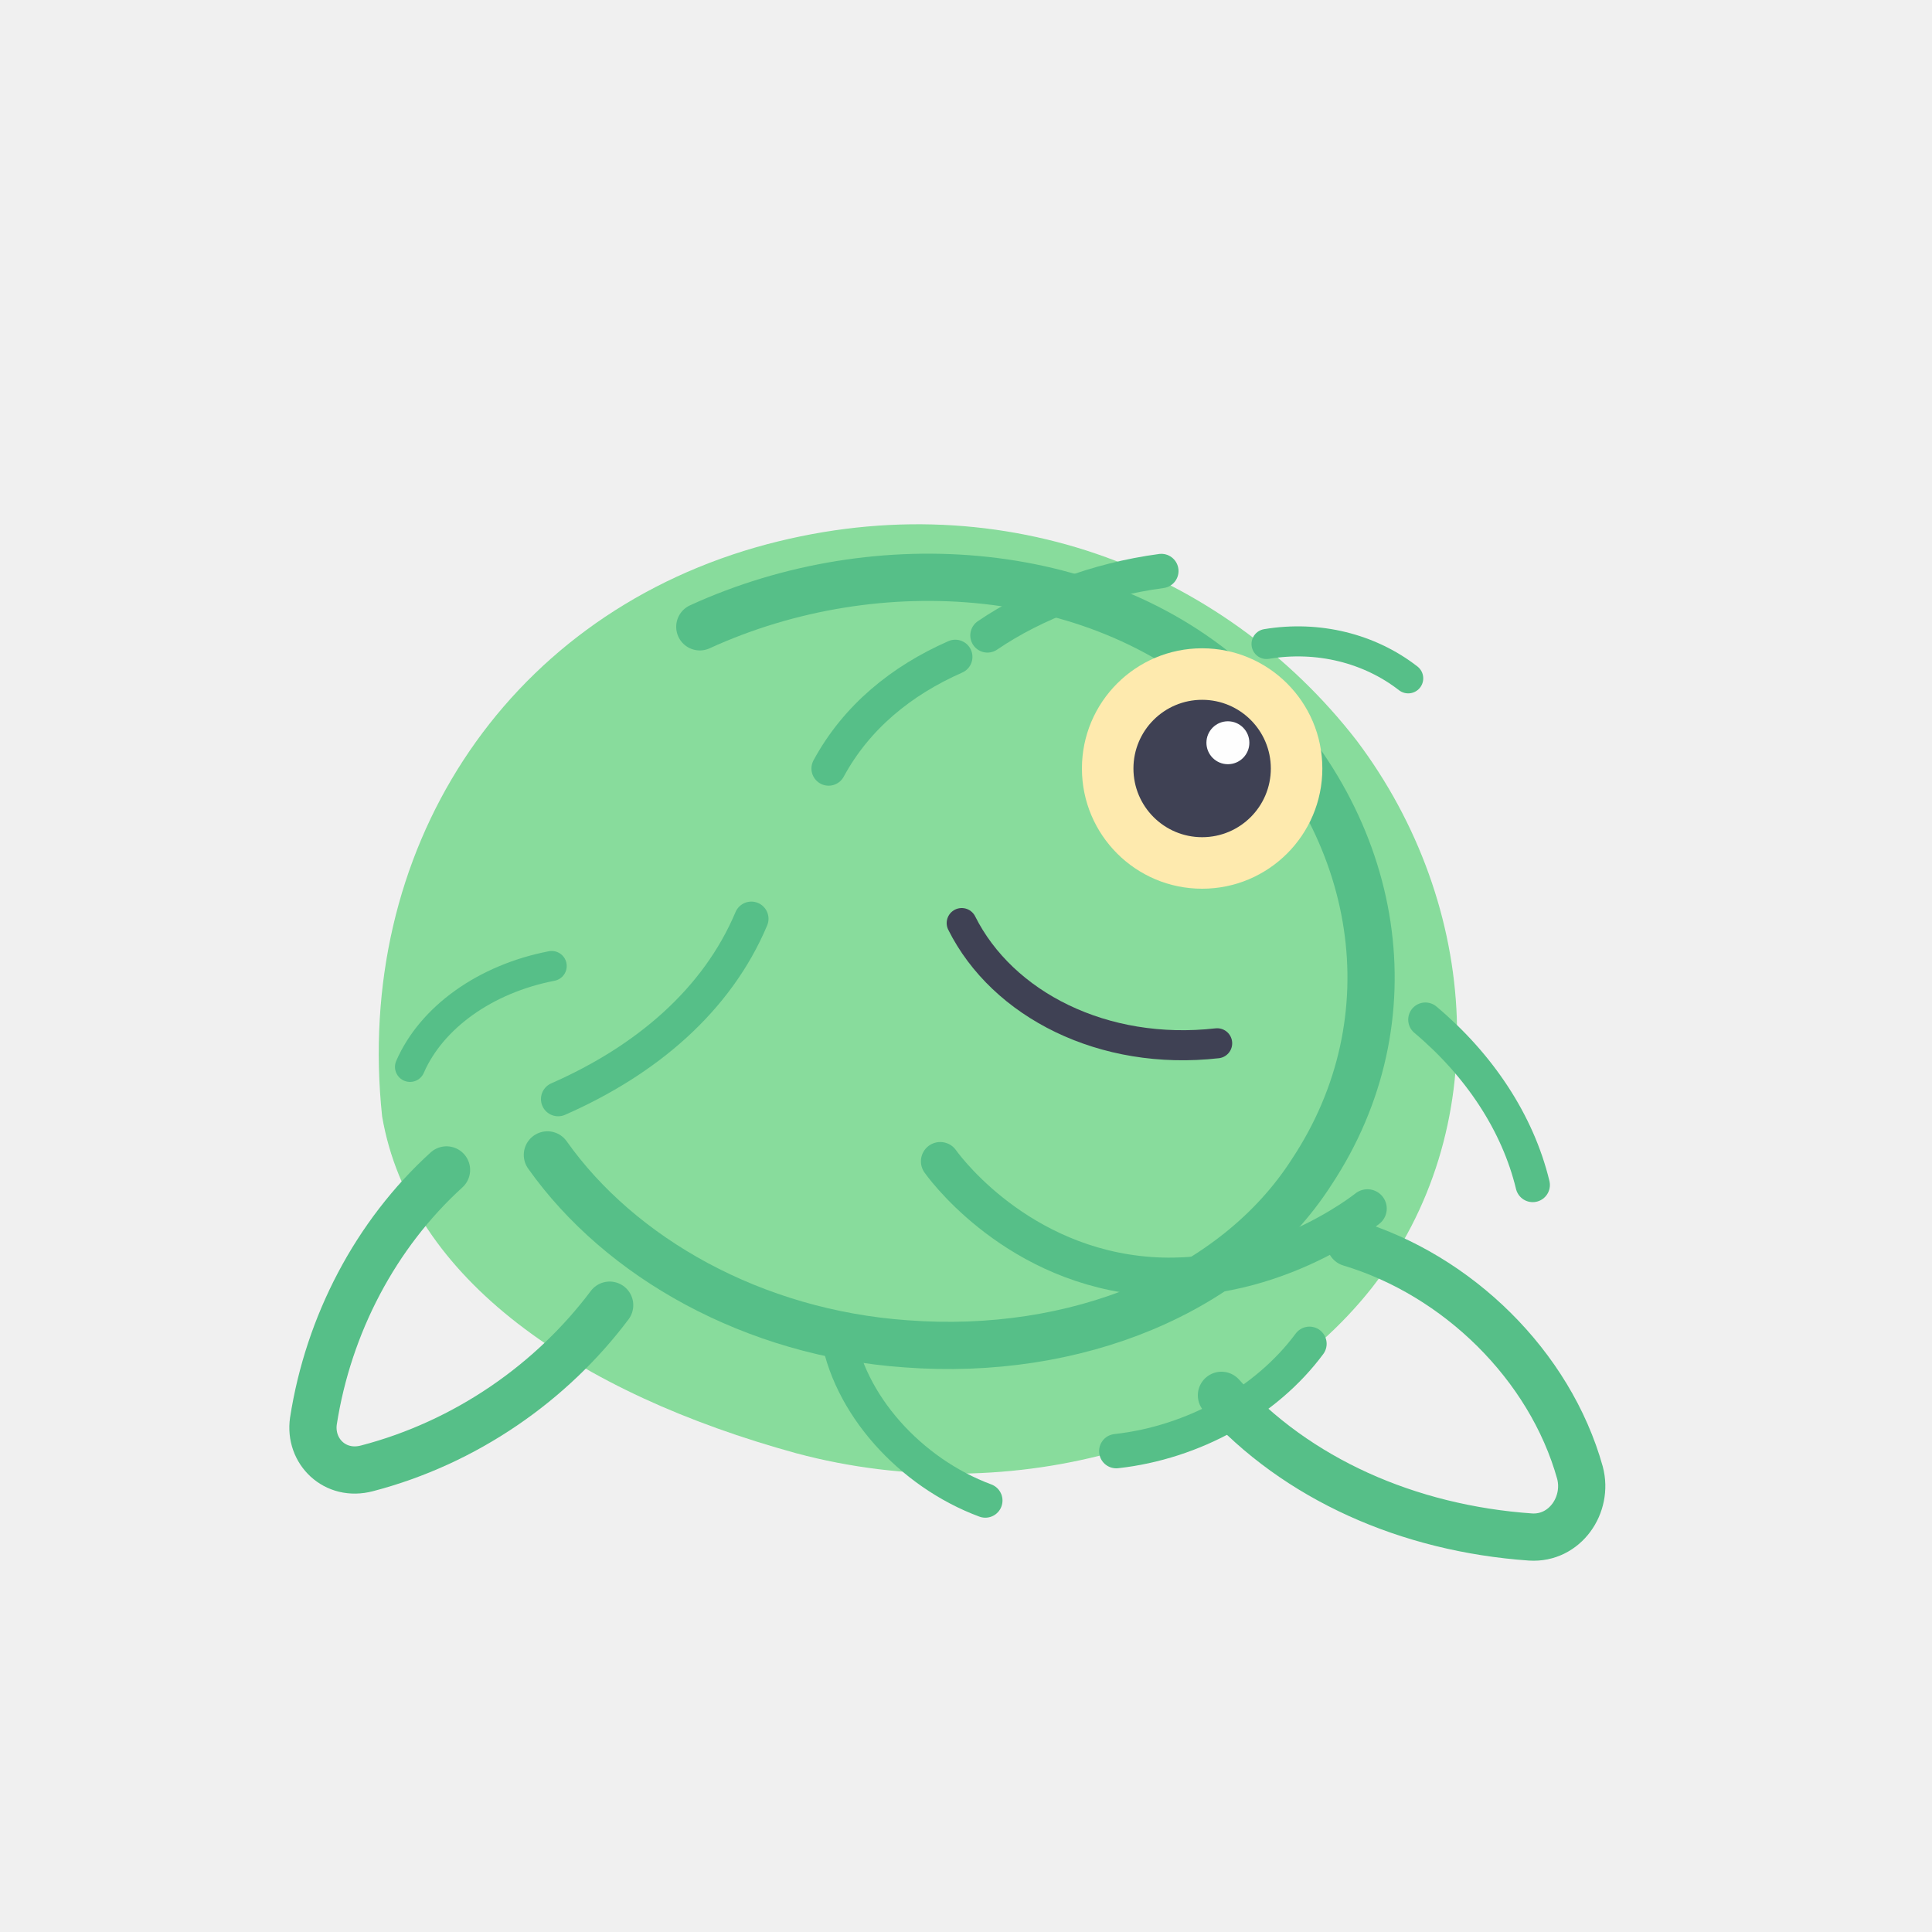
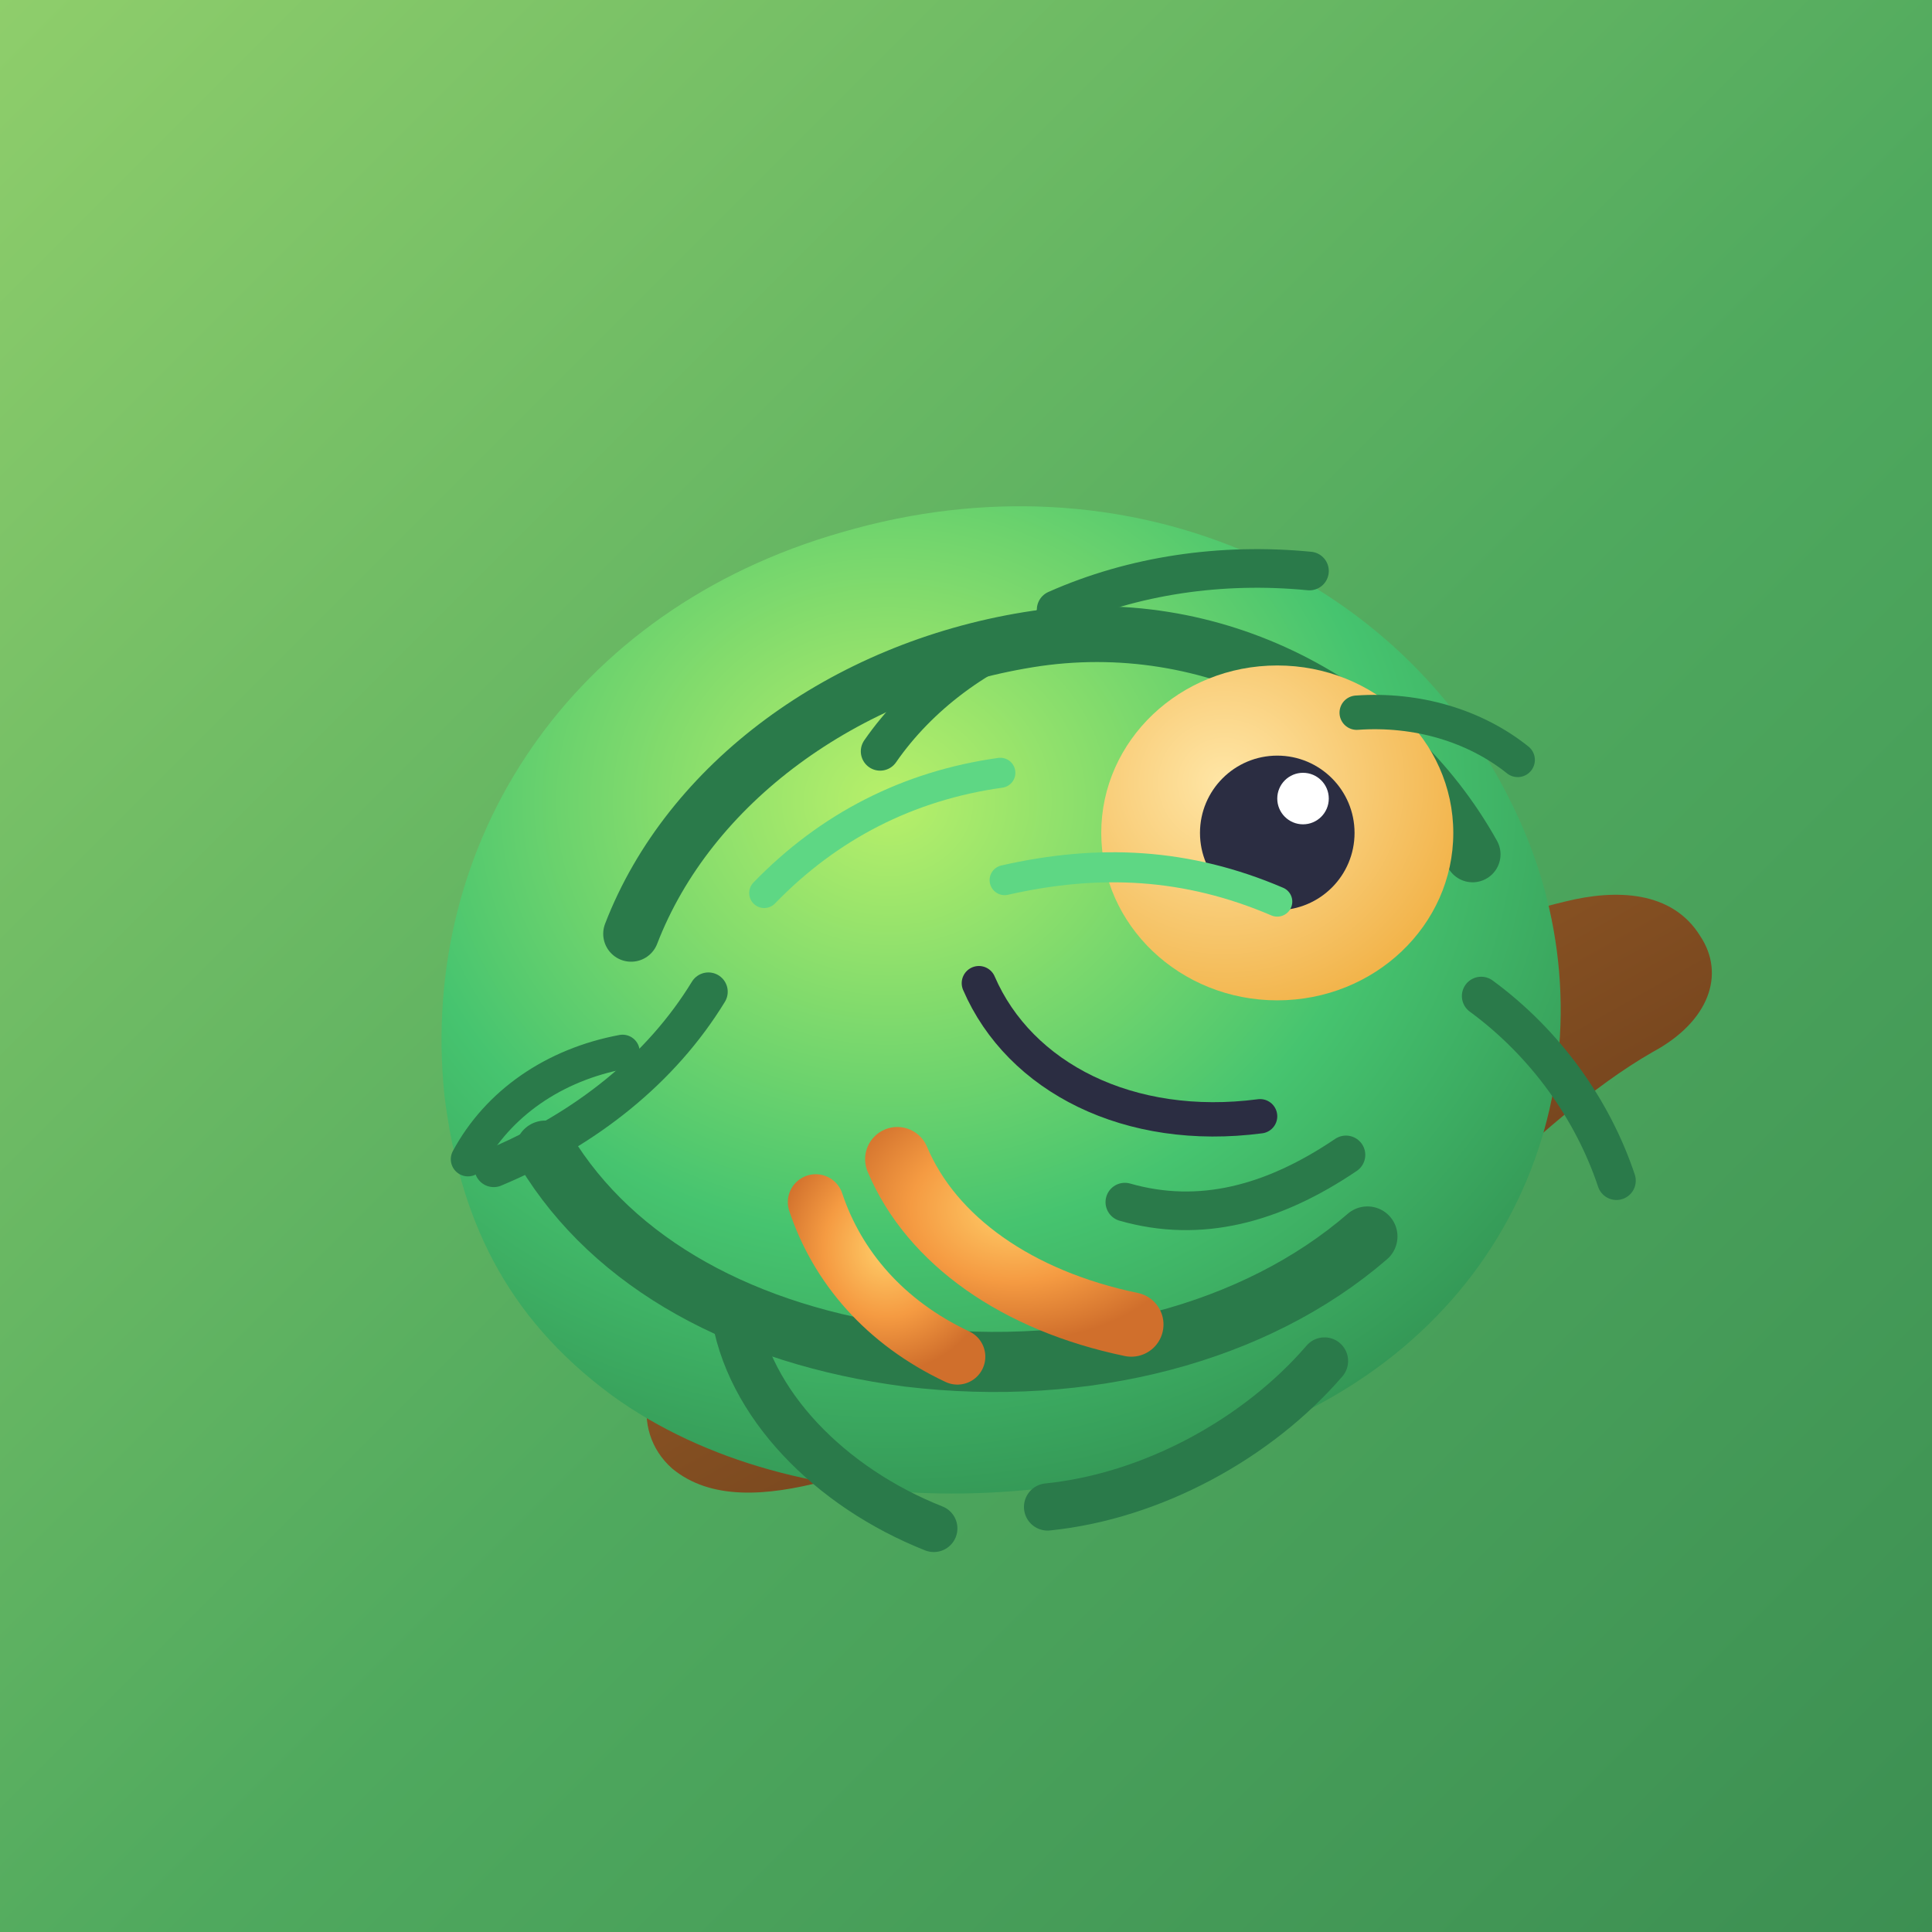
<svg xmlns="http://www.w3.org/2000/svg" width="900" height="900" viewBox="0 0 900 900" fill="none">
-   <g opacity="0.9">
-     <path d="M178 520C165 397 234 289 352 255C464 223 570 265 632 345C690 422 696 527 639 600C582 672 472 704 371 677C269 649 191 596 178 520Z" fill="#7CD992" />
-     <path d="M326 292C409 254 514 262 578 323C644 385 658 475 611 546C575 602 501 632 422 626C351 621 289 586 255 538" stroke="#45B97C" stroke-width="22" stroke-linecap="round" />
-     <path d="M629 579C679 594 722 636 736 686C740 701 729 717 713 716C656 712 604 689 569 650" stroke="#45B97C" stroke-width="22" stroke-linecap="round" />
-     <path d="M208 545C175 575 153 617 146 662C144 676 156 688 171 684C217 672 257 644 284 608" stroke="#45B97C" stroke-width="22" stroke-linecap="round" />
-     <circle cx="560" cy="358" r="56" fill="#FFE9A6" />
-     <circle cx="560" cy="358" r="32" fill="#2B2D42" />
-     <circle cx="572" cy="346" r="10" fill="#FFFFFF" />
-     <path d="M448 430C467 468 514 492 567 486" stroke="#2B2D42" stroke-width="14" stroke-linecap="round" />
-     <path d="M386 358C399 334 420 317 445 306" stroke="#45B97C" stroke-width="16" stroke-linecap="round" />
-     <path d="M460 296C482 281 511 270 541 266" stroke="#45B97C" stroke-width="16" stroke-linecap="round" />
-     <path d="M350 428C334 466 301 494 260 512" stroke="#45B97C" stroke-width="16" stroke-linecap="round" />
-     <path d="M664 475C689 496 707 523 714 552" stroke="#45B97C" stroke-width="16" stroke-linecap="round" />
-     <path d="M438 541C438 541 470 587 530 594C590 601 637 563 637 563" stroke="#45B97C" stroke-width="18" stroke-linecap="round" />
-     <path d="M257 450C226 456 201 474 191 497" stroke="#45B97C" stroke-width="14" stroke-linecap="round" />
-     <path d="M590 300C614 296 638 302 656 316" stroke="#45B97C" stroke-width="14" stroke-linecap="round" />
-     <path d="M390 620C395 654 424 686 459 699" stroke="#45B97C" stroke-width="16" stroke-linecap="round" />
-     <path d="M520 676C556 672 590 653 610 626" stroke="#45B97C" stroke-width="16" stroke-linecap="round" />
-   </g>
+   <defs>
+     <linearGradient id="bg" x1="0" y1="0" x2="1" y2="1">
+       <stop offset="0%" stop-color="#8fce6b" />
+       <stop offset="55%" stop-color="#4fa95e" />
+       <stop offset="100%" stop-color="#3c8f52" />
+     </linearGradient>
+     <radialGradient id="skin" cx="0.4" cy="0.3" r="0.8">
+       <stop offset="0%" stop-color="#b8f06a" />
+       <stop offset="55%" stop-color="#46c46f" />
+       <stop offset="100%" stop-color="#2f8b4f" />
+     </radialGradient>
+     <radialGradient id="eye" cx="0.35" cy="0.35" r="0.7">
+       <stop offset="0%" stop-color="#ffe6a6" />
+       <stop offset="100%" stop-color="#f2b44b" />
+     </radialGradient>
+     <linearGradient id="branch" x1="0" y1="0" x2="1" y2="1">
+       <stop offset="0%" stop-color="#a5672b" />
+       <stop offset="60%" stop-color="#7a481f" />
+       <stop offset="100%" stop-color="#5a3518" />
+     </linearGradient>
+     <radialGradient id="throat" cx="0.5" cy="0.3" r="0.8">
+       <stop offset="0%" stop-color="#ffcf6a" />
+       <stop offset="55%" stop-color="#f59b42" />
+       <stop offset="100%" stop-color="#d06f2c" />
+     </radialGradient>
+   </defs>
+   <rect width="900" height="900" fill="url(#bg)" />
+   <path d="M530 640C590 628 640 602 686 558C713 532 742 506 770 490C796 476 804 454 792 436C779 415 753 414 729 420C682 431 637 458 586 502C551 531 504 552 456 561C406 572 358 586 326 612C299 635 293 666 313 684C331 699 357 697 384 690C429 676 474 656 530 640Z" fill="url(#branch)" />
+   <path d="M207 510C195 392 266 284 392 248C525 209 653 267 705 376C753 474 723 598 611 656C512 707 372 713 285 650C235 613 214 567 207 510Z" fill="url(#skin)" />
+   <path d="M294 435C321 365 393 312 479 298C565 284 647 328 686 398" stroke="#2a7a4a" stroke-width="26" stroke-linecap="round" />
+   <path d="M254 536C286 589 347 622 423 632C506 642 585 621 637 576" stroke="#2a7a4a" stroke-width="28" stroke-linecap="round" />
+   <path d="M342 610C348 654 387 693 435 712" stroke="#2a7a4a" stroke-width="22" stroke-linecap="round" />
+   <path d="M488 702C537 697 586 670 617 634" stroke="#2a7a4a" stroke-width="22" stroke-linecap="round" />
+   <ellipse cx="595" cy="388" rx="82" ry="78" fill="url(#eye)" />
+   <circle cx="595" cy="388" r="36" fill="#2b2d42" />
+   <circle cx="607" cy="372" r="12" fill="#ffffff" />
+   <path d="M456 458C475 502 526 528 587 520" stroke="#2b2d42" stroke-width="16" stroke-linecap="round" />
+   <path d="M410 350C428 324 456 303 488 292" stroke="#2a7a4a" stroke-width="18" stroke-linecap="round" />
+   <path d="M492 284C528 268 569 262 610 266" stroke="#2a7a4a" stroke-width="18" stroke-linecap="round" />
+   <path d="M330 462C308 498 273 526 230 544" stroke="#2a7a4a" stroke-width="18" stroke-linecap="round" />
+   <path d="M690 464C720 486 742 517 753 550" stroke="#2a7a4a" stroke-width="18" stroke-linecap="round" />
+   <path d="M418 540C434 578 474 606 527 617" stroke="url(#throat)" stroke-width="30" stroke-linecap="round" />
+   <path d="M380 560C390 590 412 616 446 632" stroke="url(#throat)" stroke-width="26" stroke-linecap="round" />
+   <path d="M524 560C559 570 593 561 627 538" stroke="#2a7a4a" stroke-width="18" stroke-linecap="round" />
+   <path d="M290 490C258 496 232 514 218 540" stroke="#2a7a4a" stroke-width="16" stroke-linecap="round" />
+   <path d="M632 332C660 330 687 338 707 354" stroke="#2a7a4a" stroke-width="16" stroke-linecap="round" />
+   <path d="M356 416C386 385 423 366 466 360" stroke="#5ed784" stroke-width="14" stroke-linecap="round" />
+   <path d="M468 410C512 400 553 402 595 420" stroke="#5ed784" stroke-width="14" stroke-linecap="round" />
</svg>
